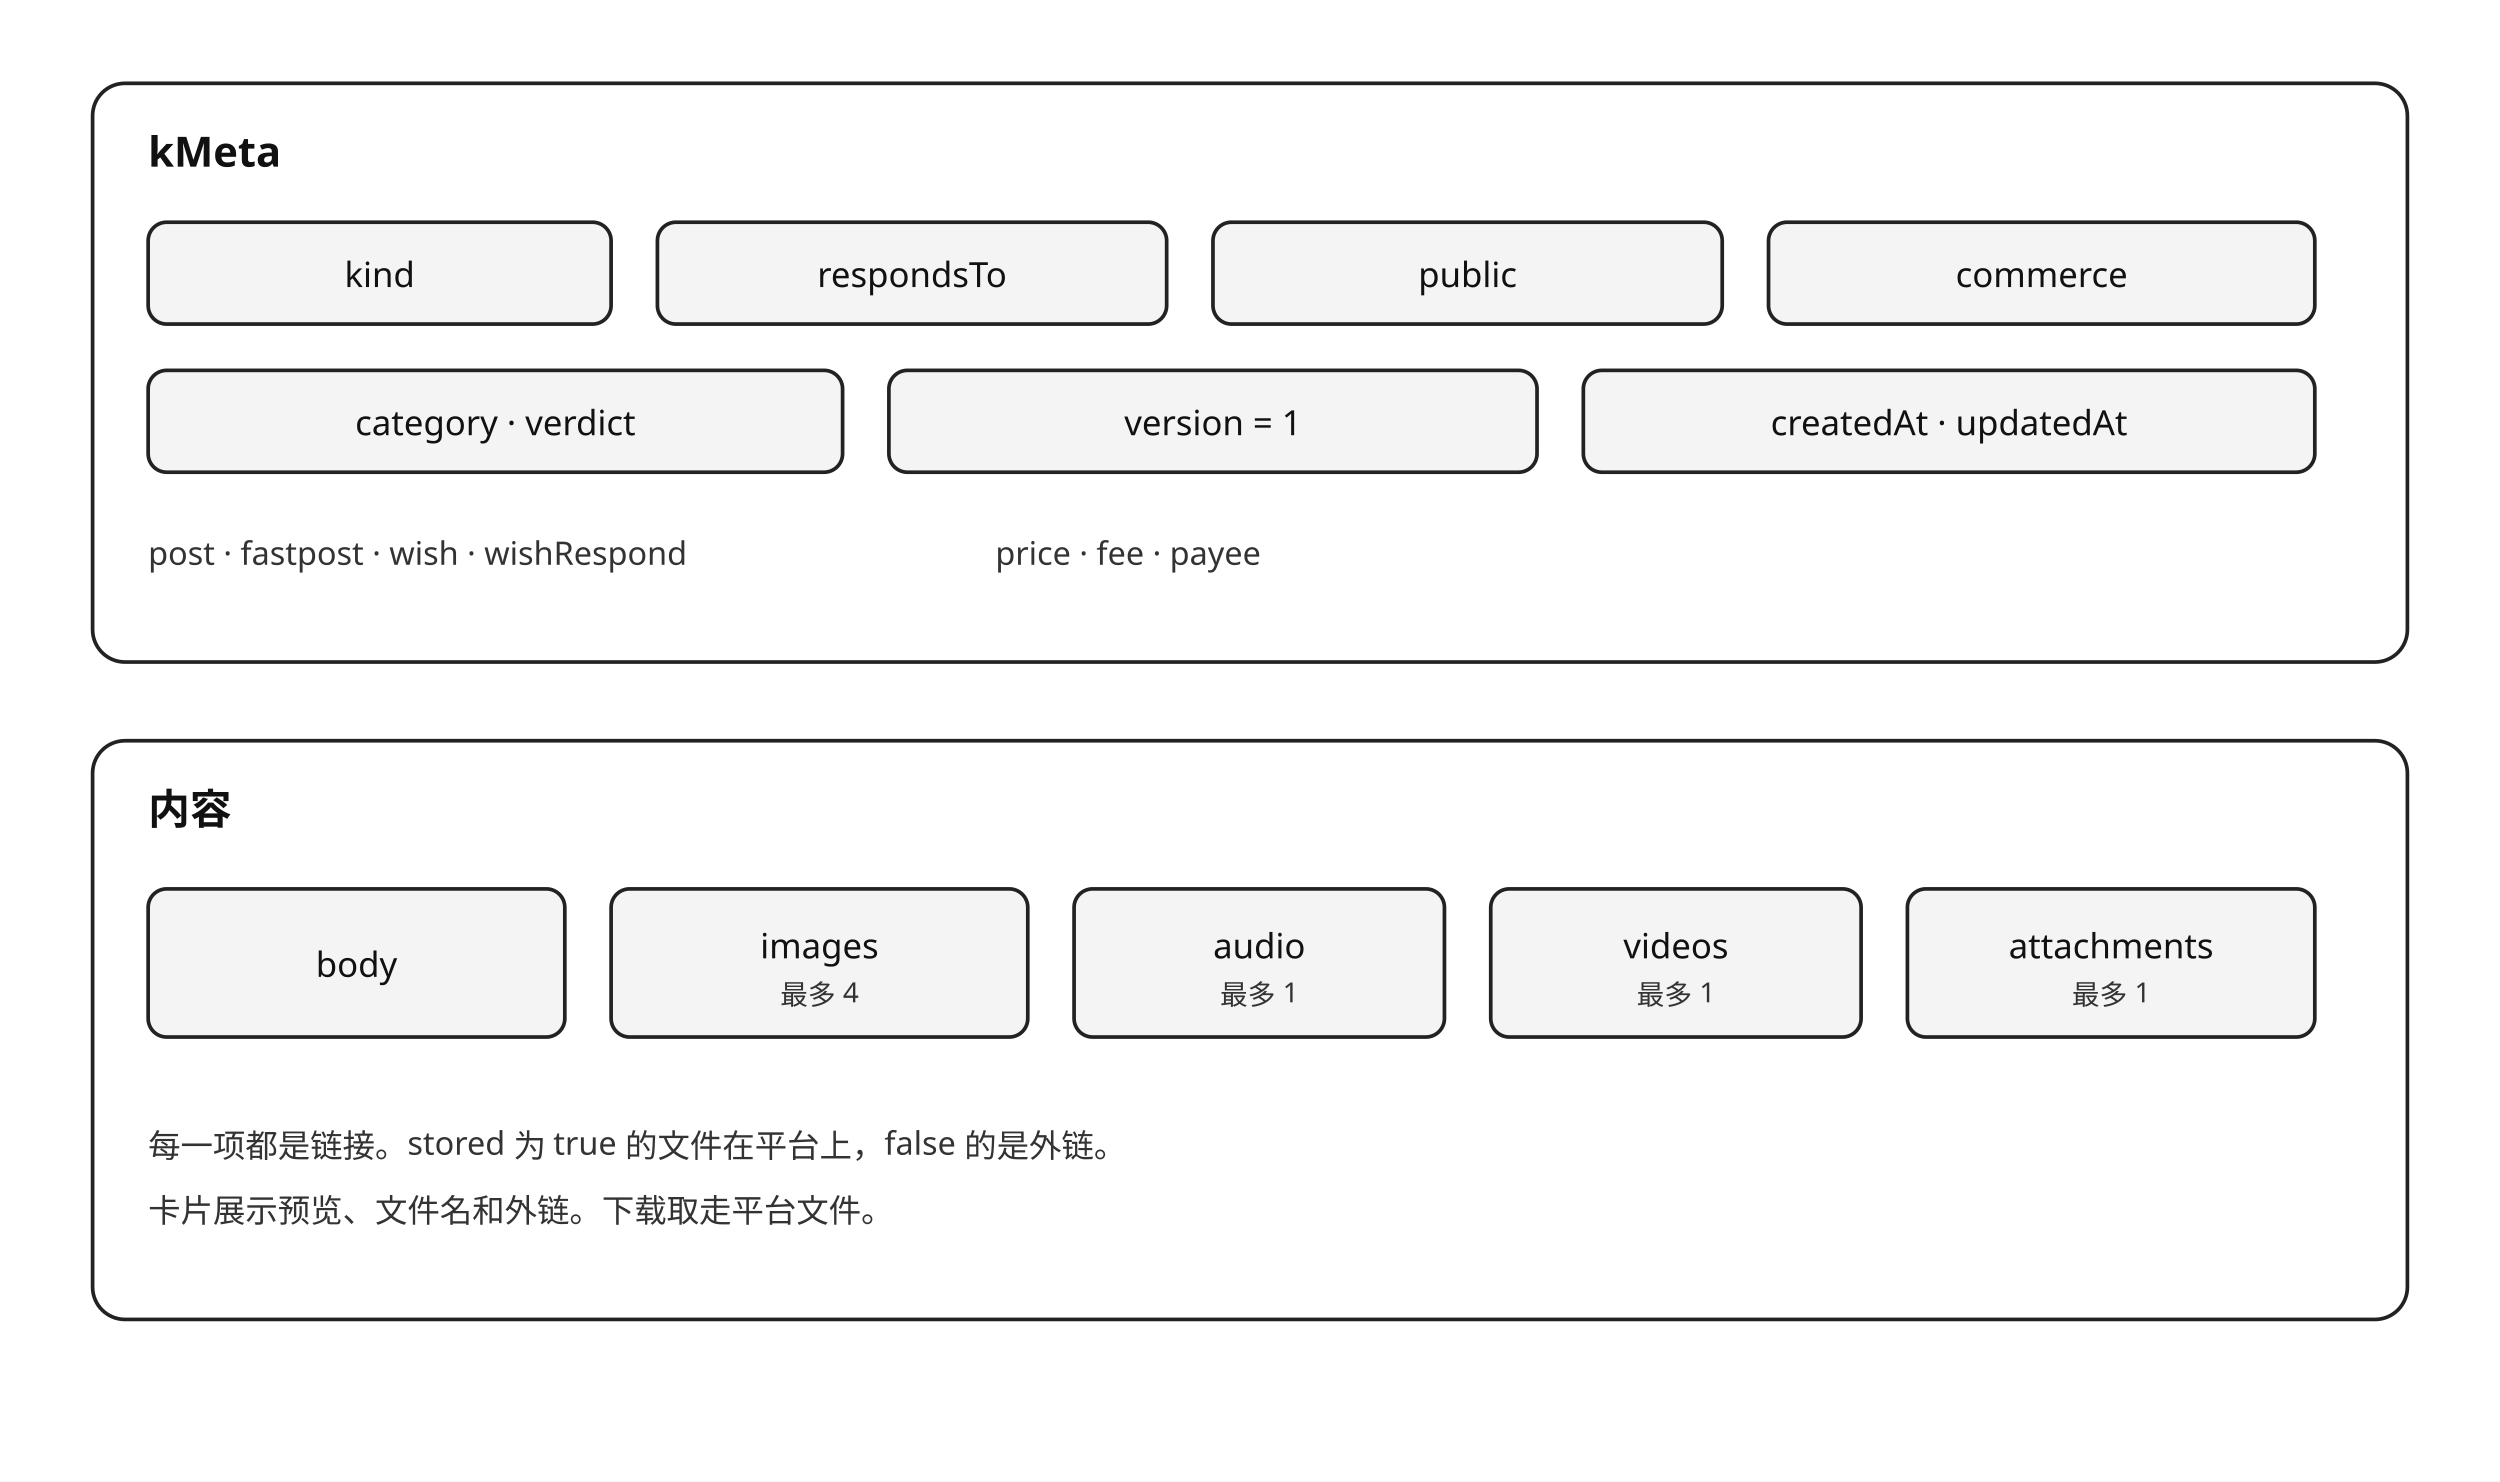
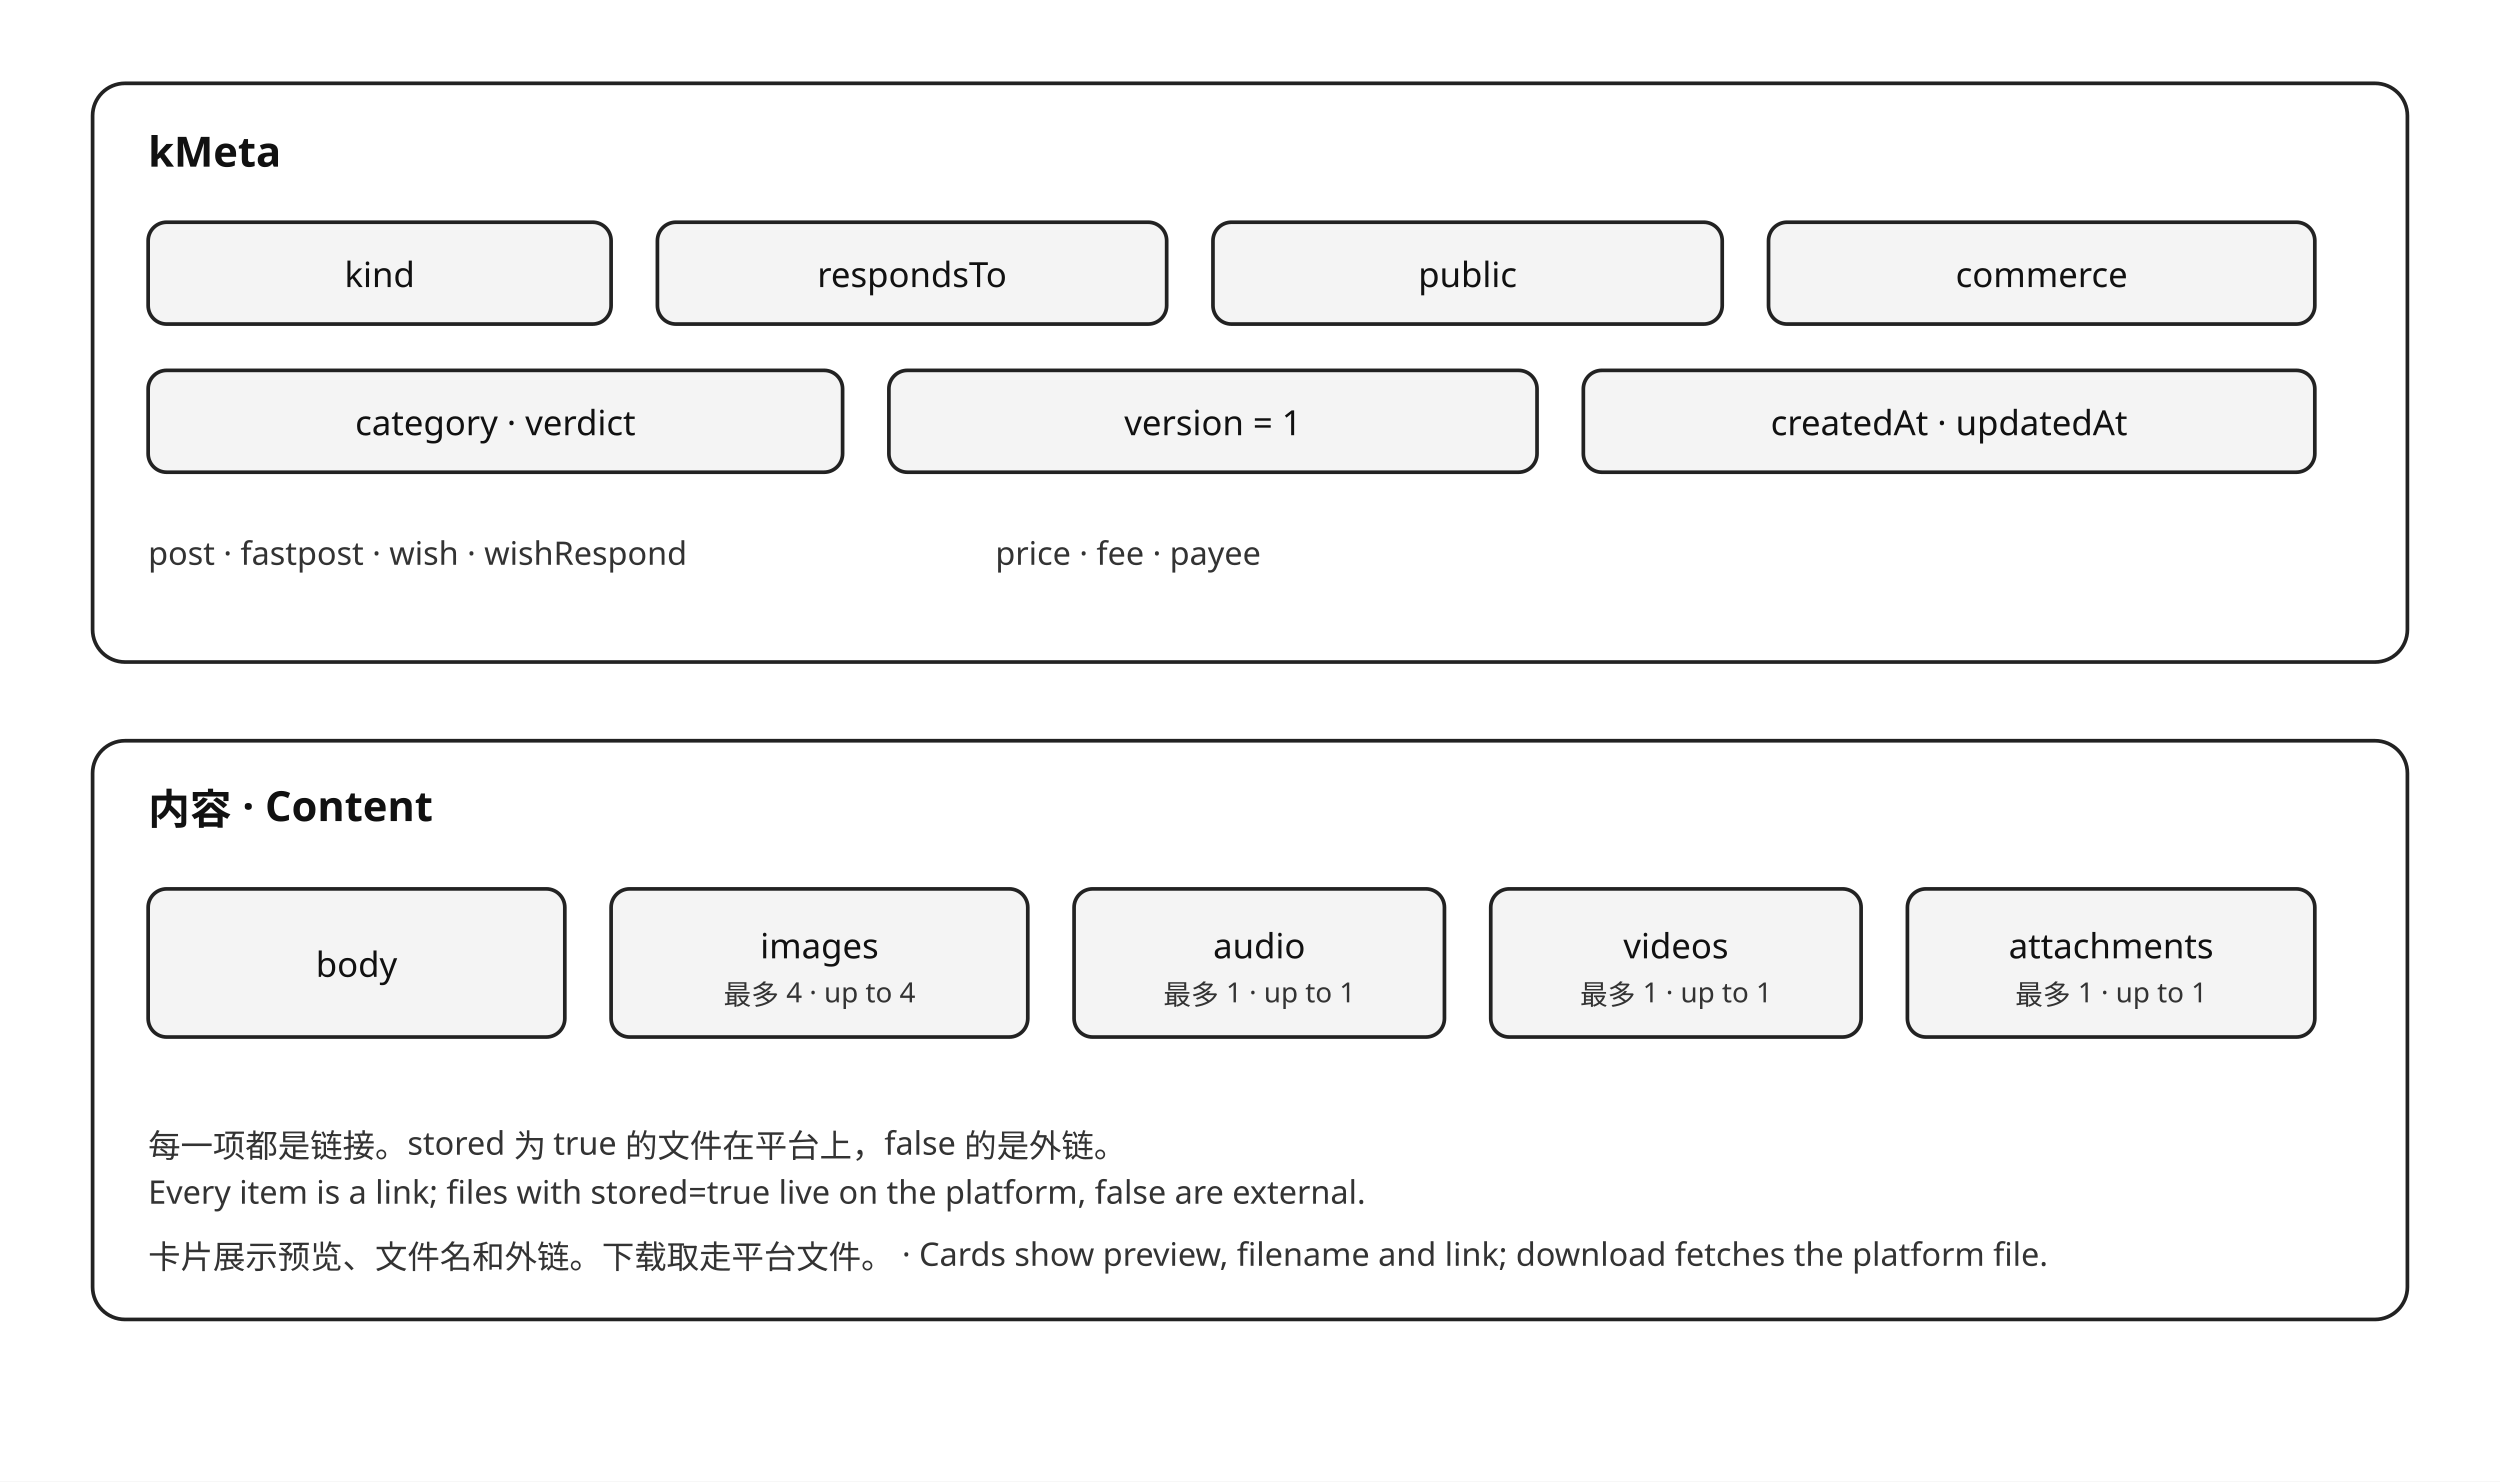
<svg xmlns="http://www.w3.org/2000/svg" width="1080" height="640" viewBox="0 0 1080 640">
  <rect width="1080" height="640" fill="#ffffff" />
  <g font-family="PingFang SC, Hiragino Sans GB, sans-serif" fill="#111">
    <rect x="40" y="36" width="1000" height="250" rx="14" fill="#ffffff" stroke="#222" stroke-width="1.6" />
    <text x="64" y="72" font-size="18" font-weight="600">kMeta</text>
    <rect x="64" y="96" width="200" height="44" rx="8" fill="#f4f4f4" stroke="#222" stroke-width="1.6" />
    <text x="164" y="124" text-anchor="middle" font-size="15">kind</text>
    <rect x="284" y="96" width="220" height="44" rx="8" fill="#f4f4f4" stroke="#222" stroke-width="1.6" />
    <text x="394" y="124" text-anchor="middle" font-size="15">respondsTo</text>
    <rect x="524" y="96" width="220" height="44" rx="8" fill="#f4f4f4" stroke="#222" stroke-width="1.6" />
    <text x="634" y="124" text-anchor="middle" font-size="15">public</text>
    <rect x="764" y="96" width="236" height="44" rx="8" fill="#f4f4f4" stroke="#222" stroke-width="1.6" />
    <text x="882" y="124" text-anchor="middle" font-size="15">commerce</text>
    <rect x="64" y="160" width="300" height="44" rx="8" fill="#f4f4f4" stroke="#222" stroke-width="1.6" />
    <text x="214" y="188" text-anchor="middle" font-size="15">category · verdict</text>
    <rect x="384" y="160" width="280" height="44" rx="8" fill="#f4f4f4" stroke="#222" stroke-width="1.6" />
    <text x="524" y="188" text-anchor="middle" font-size="15">version = 1</text>
    <rect x="684" y="160" width="316" height="44" rx="8" fill="#f4f4f4" stroke="#222" stroke-width="1.6" />
    <text x="842" y="188" text-anchor="middle" font-size="15">createdAt · updatedAt</text>
    <text x="64" y="244" font-size="14" fill="#333">post · fastpost · wish · wishRespond</text>
    <text x="430" y="244" font-size="14" fill="#333">price · fee · payee</text>
    <rect x="40" y="320" width="1000" height="250" rx="14" fill="#ffffff" stroke="#222" stroke-width="1.6" />
-     <text x="64" y="356" font-size="18" font-weight="600">内容</text>
+     <text x="64" y="356" font-size="18" font-weight="600">内容 · Content</text>
    <rect x="64" y="384" width="180" height="64" rx="8" fill="#f4f4f4" stroke="#222" stroke-width="1.6" />
    <text x="154" y="422" text-anchor="middle" font-size="15">body</text>
    <rect x="264" y="384" width="180" height="64" rx="8" fill="#f4f4f4" stroke="#222" stroke-width="1.6" />
    <text x="354" y="414" text-anchor="middle" font-size="15">images</text>
-     <text x="354" y="434" text-anchor="middle" font-size="12" fill="#333">最多 4</text>
+     <text x="354" y="434" text-anchor="middle" font-size="12" fill="#333">最多 4 · up to 4</text>
    <rect x="464" y="384" width="160" height="64" rx="8" fill="#f4f4f4" stroke="#222" stroke-width="1.6" />
    <text x="544" y="414" text-anchor="middle" font-size="15">audio</text>
-     <text x="544" y="434" text-anchor="middle" font-size="12" fill="#333">最多 1</text>
+     <text x="544" y="434" text-anchor="middle" font-size="12" fill="#333">最多 1 · up to 1</text>
    <rect x="644" y="384" width="160" height="64" rx="8" fill="#f4f4f4" stroke="#222" stroke-width="1.6" />
    <text x="724" y="414" text-anchor="middle" font-size="15">videos</text>
-     <text x="724" y="434" text-anchor="middle" font-size="12" fill="#333">最多 1</text>
+     <text x="724" y="434" text-anchor="middle" font-size="12" fill="#333">最多 1 · up to 1</text>
    <rect x="824" y="384" width="176" height="64" rx="8" fill="#f4f4f4" stroke="#222" stroke-width="1.6" />
    <text x="912" y="414" text-anchor="middle" font-size="15">attachments</text>
-     <text x="912" y="434" text-anchor="middle" font-size="12" fill="#333">最多 1</text>
+     <text x="912" y="434" text-anchor="middle" font-size="12" fill="#333">最多 1 · up to 1</text>
    <text x="64" y="500" font-size="14" fill="#333">每一项都是链接。stored 为 true 的文件在平台上，false 的是外链。</text>
-     <text x="64" y="528" font-size="14" fill="#333">卡片展示预览、文件名和外链。下载取走平台文件。</text>
+     <text x="64" y="520" font-size="14" fill="#333">Every item is a link; files with stored=true live on the platform, false are external.</text>
+     <text x="64" y="548" font-size="14" fill="#333">卡片展示预览、文件名和外链。下载取走平台文件。 · Cards show preview, filename and link; download fetches the platform file.</text>
  </g>
</svg>
